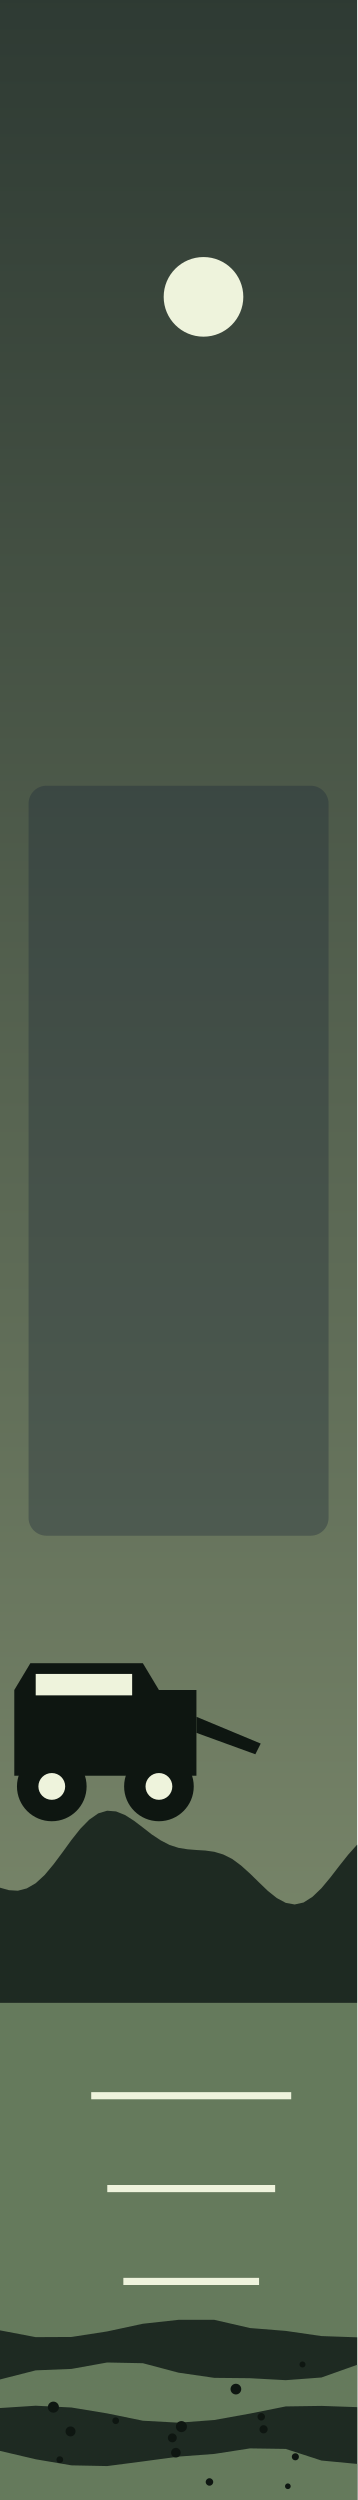
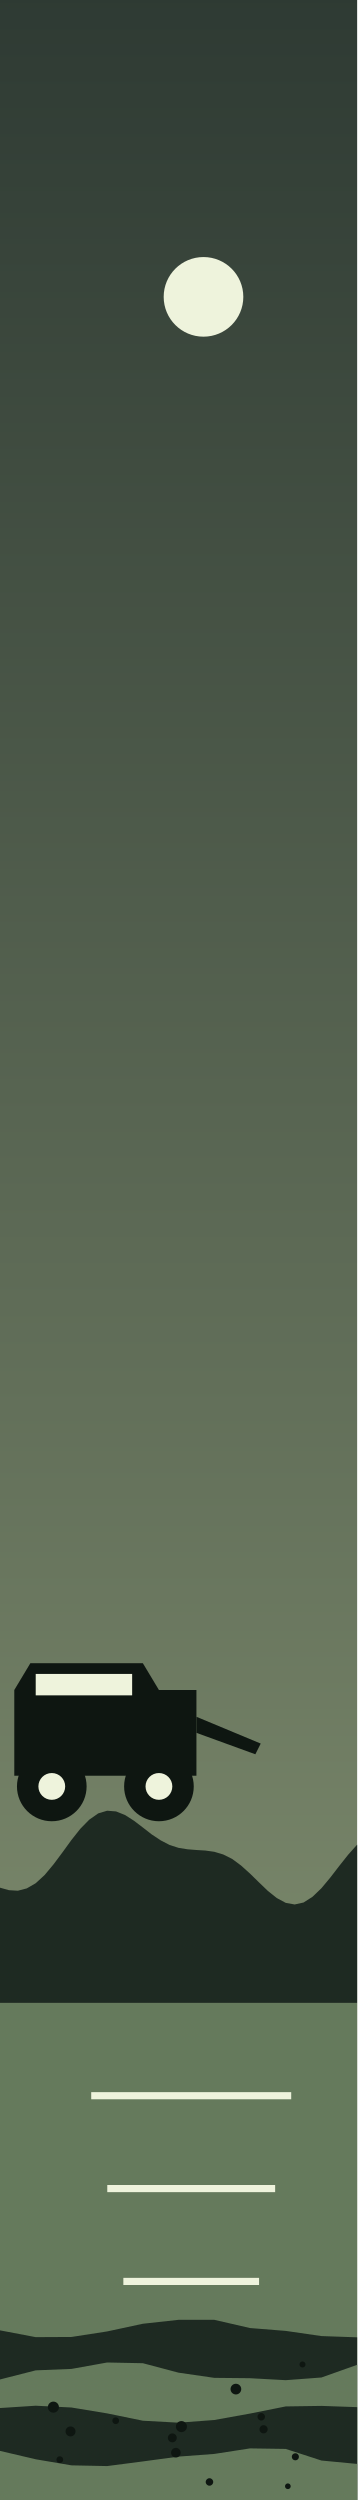
<svg xmlns="http://www.w3.org/2000/svg" viewBox="0 0 200 1400" width="200" height="1400">
  <defs>
    <linearGradient id="cielo" x1="0" y1="0" x2="0" y2="1">
      <stop offset="0" stop-color="#2E3A33" />
      <stop offset="1" stop-color="#8C9A78" />
    </linearGradient>
  </defs>
  <rect width="200" height="1400" fill="url(#cielo)" />
  <circle cx="113.958" cy="166.243" r="22.296" fill="#EEF3DC" />
  <polygon points="0,1121.6 200,1121.6 200,1400 0,1400" fill="#657A5C" />
  <polygon points="8,994.4 8,946.4 17,931.4 80,931.4 89,946.4 110,946.4 110,994.4" fill="#0E1611" />
  <polygon points="20,949.4 20,937.4 74,937.4 74,949.4" fill="#EEF3DC" />
  <circle cx="29" cy="1000.4" r="19.5" fill="#0E1611" />
  <circle cx="29" cy="1000.4" r="7.5" fill="#EEF3DC" />
  <circle cx="89" cy="1000.4" r="19.5" fill="#0E1611" />
  <circle cx="89" cy="1000.4" r="7.5" fill="#EEF3DC" />
  <polygon points="110,961.4 146,976.4 143,982.4 110,970.4" fill="#0E1611" />
  <polygon points="0,1057.1 5,1058.5 10,1058.8 15,1057.5 20,1054.6 25,1050 30,1044 35,1037.3 40,1030.4 45,1024.1 50,1019 55,1015.5 60,1014 65,1014.4 70,1016.4 75,1019.6 80,1023.4 85,1027.3 90,1030.6 95,1033.2 100,1034.8 105,1035.6 110,1036 115,1036.3 120,1037 125,1038.5 130,1041 135,1044.7 140,1049.2 145,1054.1 150,1058.9 155,1062.9 160,1065.6 165,1066.5 170,1065.4 175,1062.2 180,1057.4 185,1051.4 190,1044.9 195,1038.6 200,1033 200,1121.6 0,1121.6" fill="#1E2A22" />
  <polygon points="51.078,1171.6 163.078,1171.6 163.078,1175.6 51.078,1175.6" fill="#EEF3DC" />
  <polygon points="60.078,1223.6 154.078,1223.6 154.078,1227.6 60.078,1227.6" fill="#EEF3DC" />
  <polygon points="69.078,1275.6 145.078,1275.6 145.078,1279.6 69.078,1279.6" fill="#EEF3DC" />
  <polygon points="78.078,1327.6 136.078,1327.6 136.078,1331.6 78.078,1331.6" fill="#EEF3DC" />
  <polygon points="87.078,1379.6 127.078,1379.6 127.078,1383.6 87.078,1383.6" fill="#EEF3DC" />
  <polygon points="0,1305 20,1308.8 40,1308.7 60,1305.6 80,1301.3 100,1299.1 120,1299.1 140,1303.7 160,1305.3 180,1308.2 200,1308.9 200,1400 0,1400" fill="#1E2A22" />
  <polygon points="0,1332.5 20,1327.4 40,1326.6 60,1323 80,1323.4 100,1328.7 120,1331.6 140,1331.8 160,1332.9 180,1331.4 200,1324.3 200,1400 0,1400" fill="#657A5C" />
  <polygon points="0,1348.5 20,1347.2 40,1348.2 60,1351.5 80,1355.6 100,1356.7 120,1355.2 140,1351.6 160,1347.6 180,1347.3 200,1348 200,1400 0,1400" fill="#1E2A22" />
  <polygon points="0,1372.5 20,1377.2 40,1380.6 60,1381 80,1378.4 100,1375.7 120,1374.2 140,1371.1 160,1371.4 180,1377.9 200,1379.8 200,1400 0,1400" fill="#657A5C" />
  <circle cx="98.5" cy="1373.5" r="2.7" fill="#0E1611" />
  <circle cx="146.3" cy="1353.4" r="2.1" fill="#0E1611" />
  <circle cx="33.5" cy="1377.4" r="1.9" fill="#0E1611" />
  <circle cx="165.4" cy="1375.8" r="2" fill="#0E1611" />
  <circle cx="161.2" cy="1392.3" r="1.6" fill="#0E1611" />
  <circle cx="64.8" cy="1355.6" r="1.9" fill="#0E1611" />
  <circle cx="169.4" cy="1324.1" r="1.7" fill="#0E1611" />
  <circle cx="147.6" cy="1360.4" r="2.3" fill="#0E1611" />
  <circle cx="96.5" cy="1365.2" r="2.5" fill="#0E1611" />
  <circle cx="29.9" cy="1348" r="3.1" fill="#0E1611" />
  <circle cx="39.5" cy="1361.6" r="2.8" fill="#0E1611" />
  <circle cx="117.3" cy="1389.9" r="2.1" fill="#0E1611" />
  <circle cx="101.6" cy="1358.9" r="3.1" fill="#0E1611" />
  <circle cx="132.1" cy="1337.9" r="3" fill="#0E1611" />
-   <rect x="16" y="440" width="168" height="420" rx="10" fill="#1E2A38" fill-opacity="0.35" />
</svg>
